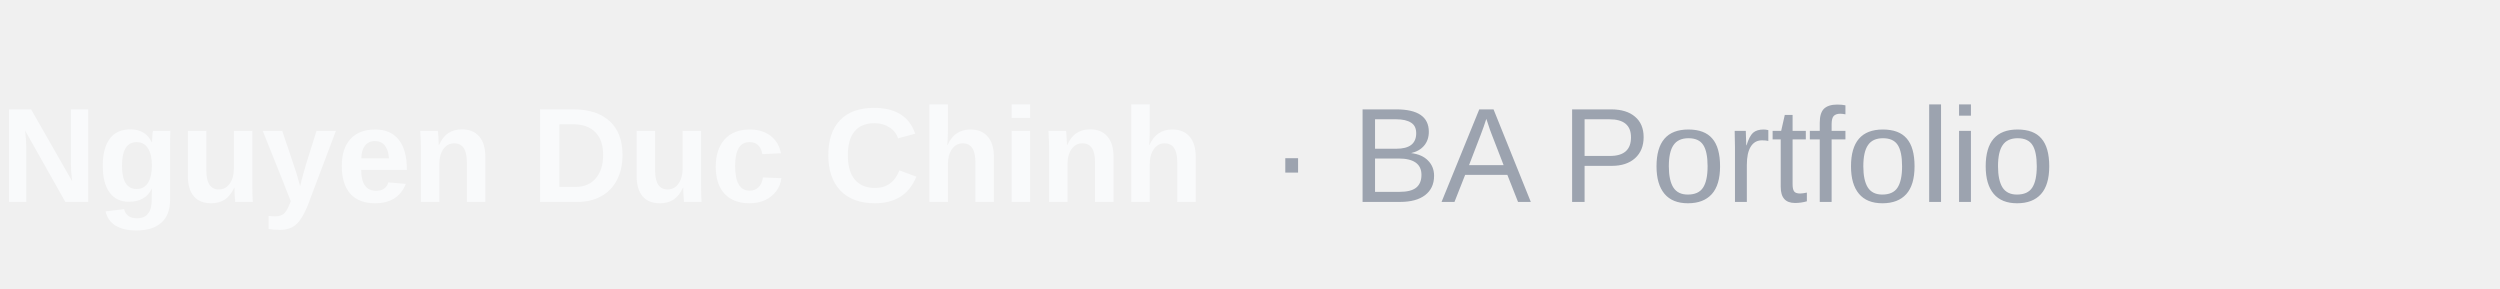
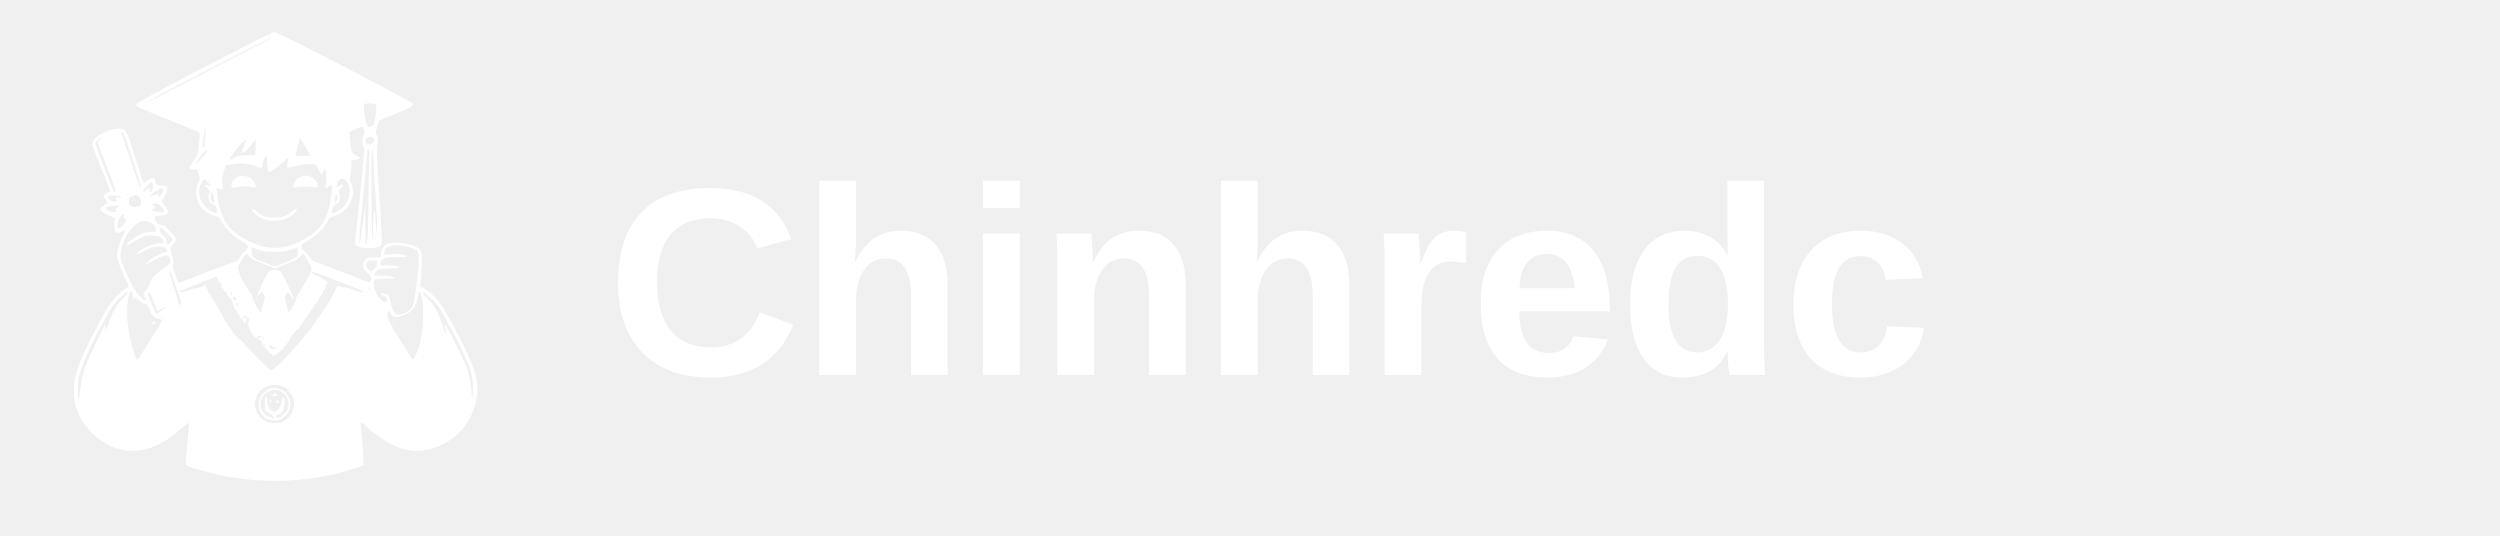
- <svg xmlns="http://www.w3.org/2000/svg" viewBox="0 0 260 30" width="260" height="30">
-   <text x="0" y="21" font-family="Arial, sans-serif" font-size="14" font-weight="700" fill="#F9FAFB">Nguyen Duc Chinh</text>
-   <text x="132" y="21" font-family="Arial, sans-serif" font-size="14" fill="#9CA3AF"> · BA Portfolio</text>
+ <svg xmlns="http://www.w3.org/2000/svg" width="140" height="30" viewBox="0 0 140 30">
+   <g transform="scale(0.04167)">
+     <g transform="translate(0,720) scale(0.1,-0.1)" fill="#FFFFFF" stroke="none">
+       <path d="M3475 6672 c-104 -54 -343 -176 -530 -271 -187 -96 -344 -177 -350 -181 -5 -4 -91 -49 -190 -100 -99 -51 -184 -96 -190 -100 -5 -4 -50 -29 -100 -55 -224 -119 -286 -157 -283 -173 6 -30 38 -44 637 -283 101 -40 192 -80 202 -89 17 -14 17 -22 4 -145 -16 -150 -26 -178 -91 -264 -46 -61 -47 -64 -28 -78 11 -8 36 -13 58 -11 l39 3 12 -50 c6 -28 14 -56 18 -62 4 -6 -5 -37 -20 -69 -48 -106 -32 -233 43 -331 36 -48 119 -100 184 -116 52 -13 57 -17 85 -69 60 -111 166 -213 283 -272 81 -41 93 -87 36 -131 -20 -15 -51 -52 -70 -81 -19 -30 -39 -54 -45 -54 -15 0 -408 -148 -603 -226 -88 -36 -166 -63 -174 -62 -8 2 -28 46 -47 105 -28 83 -33 112 -28 156 4 41 0 68 -16 111 -29 79 -27 101 14 140 52 50 49 87 -12 147 -27 25 -60 60 -74 77 -14 17 -38 33 -52 36 -15 3 -38 8 -53 11 -18 4 -30 18 -43 48 -10 23 -16 47 -14 53 2 7 37 14 79 16 88 6 110 20 99 66 -3 17 -25 52 -47 77 -34 39 -40 50 -30 64 48 68 66 108 66 150 l1 46 -69 1 c-70 2 -86 10 -86 47 0 30 -19 57 -40 57 -10 0 -39 -16 -65 -35 -25 -20 -50 -33 -55 -30 -5 3 -16 31 -25 63 -9 31 -57 183 -106 337 -104 322 -106 325 -197 325 -167 0 -362 -113 -362 -209 0 -13 31 -100 69 -194 140 -346 171 -426 171 -436 0 -6 -12 -14 -27 -17 -58 -14 -68 -45 -33 -102 11 -18 20 -34 20 -37 0 -2 -20 -18 -45 -35 -27 -18 -45 -39 -45 -50 0 -27 60 -69 133 -95 50 -17 61 -25 59 -41 -9 -55 -5 -153 7 -168 18 -21 33 -20 88 5 25 11 47 19 49 16 2 -2 -15 -42 -39 -88 -51 -101 -82 -218 -71 -275 10 -59 51 -168 105 -281 27 -56 49 -106 49 -110 0 -4 -19 -20 -43 -35 -103 -66 -202 -180 -284 -328 -215 -386 -321 -614 -380 -812 -24 -82 -28 -109 -27 -233 0 -148 6 -178 59 -304 75 -180 251 -356 437 -439 119 -54 277 -74 404 -51 187 33 336 112 535 285 53 46 100 84 104 84 8 0 1 -107 -25 -370 -17 -165 -17 -186 -4 -201 8 -9 25 -19 37 -22 12 -3 67 -18 122 -35 577 -175 1168 -201 1770 -77 105 22 208 50 335 92 l115 38 -2 90 c-1 85 -15 255 -33 410 -4 39 -4 74 1 79 4 5 46 -27 96 -74 140 -131 332 -248 468 -284 356 -96 756 103 920 457 101 219 105 428 13 672 -65 171 -305 637 -414 802 -61 91 -150 177 -232 224 l-55 31 7 51 c3 29 9 126 13 217 8 209 1 229 -91 270 -112 51 -307 66 -381 30 -35 -18 -75 -90 -75 -137 0 -42 -12 -48 -88 -44 -76 4 -118 -12 -137 -50 -31 -58 -12 -116 55 -169 43 -34 52 -70 27 -103 -11 -16 -33 -9 -272 86 -143 57 -316 123 -384 147 -118 42 -126 46 -155 89 -35 51 -72 91 -101 107 -16 9 -17 16 -9 44 5 18 18 38 29 44 161 90 255 176 313 284 29 55 38 63 75 73 213 57 329 278 242 461 -16 33 -17 42 -3 114 8 44 13 103 11 132 l-5 52 44 0 c24 0 53 6 63 14 19 14 18 15 -14 33 -88 48 -96 66 -107 229 l-7 100 67 32 c107 51 112 51 127 2 11 -36 10 -45 -4 -70 -22 -36 -23 -146 -3 -169 12 -13 13 -33 6 -101 -5 -47 -14 -143 -20 -215 -15 -169 -67 -676 -80 -785 -25 -204 -25 -206 1 -223 40 -27 161 -41 236 -27 100 17 103 21 103 115 0 72 -10 256 -40 710 -27 419 -28 466 -15 594 6 54 4 67 -13 90 -12 17 -17 33 -12 42 4 8 13 45 21 82 7 37 18 71 23 76 6 4 88 38 181 76 315 126 324 135 195 201 -30 15 -89 46 -130 69 -41 23 -129 70 -195 105 -66 34 -125 66 -131 71 -6 4 -107 57 -225 117 -118 60 -275 141 -349 179 -361 189 -734 373 -753 373 -12 -1 -107 -45 -212 -98z m161 9 c-3 -5 -88 -51 -188 -101 -101 -51 -244 -124 -318 -163 -74 -38 -220 -113 -325 -167 -104 -54 -206 -106 -225 -117 -36 -20 -186 -99 -422 -222 -76 -39 -143 -71 -150 -71 -18 0 119 76 552 303 268 140 1068 547 1077 547 2 0 2 -4 -1 -9z m197 -38 c-7 -2 -19 -2 -25 0 -7 3 -2 5 12 5 14 0 19 -2 13 -5z m34 -19 c-3 -3 -12 -4 -19 -1 -8 3 -5 6 6 6 11 1 17 -2 13 -5z m1110 -596 c-3 -7 -5 -2 -5 12 0 14 2 19 5 13 2 -7 2 -19 0 -25z m74 -234 c24 -29 -20 -296 -48 -287 -6 2 -14 -1 -18 -6 -11 -19 -41 -12 -53 12 -12 26 -17 50 -36 177 -10 67 -12 98 -4 107 16 20 142 17 159 -3z m-2293 -430 c-4 -101 -8 -128 -22 -142 -17 -16 -17 -13 -11 53 4 39 11 88 16 110 5 22 9 55 9 73 0 17 3 32 6 32 4 0 5 -57 2 -126z m-1102 48 c14 -9 234 -675 234 -707 0 -54 -32 26 -133 333 -63 191 -118 355 -122 365 -7 18 2 22 21 9z m3364 -73 c25 -46 -4 -79 -71 -79 -32 0 -45 34 -29 74 8 22 16 26 49 26 31 0 43 -5 51 -21z m-3660 -2 c-9 -7 -23 -22 -32 -35 -15 -22 -14 -29 24 -125 22 -56 53 -136 68 -177 16 -41 53 -140 84 -220 33 -88 51 -149 45 -154 -5 -5 -11 -7 -15 -4 -10 11 -254 636 -254 653 0 8 19 28 42 45 39 29 70 43 38 17z m2754 -126 c31 -51 56 -97 56 -100 0 -4 -45 -7 -101 -6 -95 0 -100 1 -95 20 4 19 45 173 53 204 5 18 10 10 87 -118z m-839 19 c-19 -46 -33 -85 -31 -88 8 -7 62 27 92 60 17 18 46 54 64 81 18 26 35 47 36 47 1 0 1 -51 0 -112 -3 -104 -5 -113 -22 -109 -11 2 -57 4 -104 5 -76 1 -92 -3 -152 -31 -38 -18 -68 -28 -68 -23 0 35 207 288 217 264 2 -6 -12 -48 -32 -94z m1689 -115 c-4 -27 -9 -243 -10 -480 -4 -502 -13 -706 -31 -713 -10 -3 -13 56 -15 270 -1 150 -3 255 -5 233 -1 -22 -7 -71 -12 -110 -6 -38 -18 -135 -27 -215 -9 -80 -21 -149 -26 -155 -14 -15 -9 100 12 311 24 234 38 365 50 489 5 50 14 151 20 225 5 74 13 157 16 184 6 46 7 49 21 30 11 -14 13 -32 7 -69z m-2196 33 c-26 -47 -123 -156 -132 -148 -3 3 15 35 40 70 77 111 139 163 92 78z m2254 -150 c4 -95 12 -240 18 -323 25 -377 29 -456 28 -550 l-1 -100 -7 70 c-4 39 -11 122 -15 185 -12 160 -24 104 -33 -155 -6 -190 -7 -195 -13 -100 -3 55 -7 340 -7 634 -1 403 1 532 10 523 7 -7 14 -78 20 -184z m-1430 7 c2 -57 8 -109 14 -115 15 -15 111 50 199 133 38 36 71 64 73 62 3 -2 -1 -24 -7 -49 -6 -25 -11 -57 -11 -71 0 -22 3 -26 18 -20 95 40 332 64 365 37 8 -7 25 -37 38 -67 27 -62 49 -68 64 -17 16 55 26 41 41 -62 4 -30 2 -69 -6 -102 -7 -30 -10 -57 -7 -61 4 -3 25 6 47 21 l40 26 0 -54 c0 -88 -37 -280 -71 -365 -58 -148 -164 -249 -364 -347 -130 -64 -209 -84 -328 -84 -123 0 -214 23 -342 85 -287 141 -387 285 -436 628 -7 48 -10 90 -7 93 4 3 21 -2 38 -11 42 -22 51 -10 39 45 -12 53 1 142 33 225 17 44 24 54 39 50 10 -3 43 1 73 8 89 24 255 4 339 -40 40 -20 57 -11 57 34 0 37 35 123 50 123 4 0 9 -47 12 -105z m1058 -235 c83 -89 58 -266 -50 -364 -43 -39 -118 -78 -132 -70 -26 16 10 104 50 122 49 21 65 81 40 149 -12 33 -11 35 26 67 47 39 34 59 -19 30 -19 -10 -37 -16 -39 -13 -11 11 16 79 37 94 32 22 56 18 87 -15z m-1850 -26 c45 -49 48 -66 6 -39 -15 10 -33 14 -43 10 -16 -6 -13 -11 20 -39 36 -33 47 -59 27 -71 -5 -3 -10 -26 -10 -50 0 -48 37 -105 68 -105 21 0 39 -27 47 -74 7 -32 5 -36 -14 -36 -53 0 -159 85 -195 156 -28 57 -37 119 -25 176 11 50 50 118 68 118 5 0 27 -21 51 -46z m-745 -26 c7 -43 -7 -92 -28 -96 -13 -3 -17 4 -17 28 l0 32 -39 -31 c-46 -37 -51 -38 -44 -10 7 25 90 109 108 109 8 0 17 -14 20 -32z m140 -58 c3 -5 -4 -29 -15 -54 -24 -49 -50 -68 -50 -36 0 24 -11 25 -69 4 -24 -8 -45 -13 -48 -11 -5 6 93 78 127 94 31 15 47 16 55 3z m681 -127 c7 -61 -1 -78 -22 -48 -21 29 -27 60 -19 102 6 35 8 36 20 19 8 -10 17 -43 21 -73z m-1251 20 c18 -13 15 -14 -27 -8 -51 8 -57 1 -38 -36 10 -17 7 -19 -23 -19 -24 0 -41 8 -62 30 -31 32 -27 45 15 53 39 6 113 -5 135 -20z m240 5 c35 -31 43 -86 17 -117 -15 -19 -28 -24 -65 -24 -65 0 -89 23 -85 82 3 41 7 48 38 63 46 23 64 23 95 -4z m2670 3 c3 -11 -2 -37 -12 -58 l-17 -38 -4 44 c-4 47 2 71 17 71 5 0 12 -9 16 -19z m-2387 -118 c13 -8 32 -28 42 -46 18 -29 18 -32 3 -41 -9 -4 -43 -6 -76 -2 -67 7 -92 26 -52 39 32 11 31 21 0 46 l-26 20 23 4 c29 5 57 -1 86 -20z m-570 -26 c-34 -28 -36 -47 -5 -48 17 -1 15 -3 -11 -12 -27 -8 -45 -7 -88 8 -55 19 -68 37 -36 51 18 8 99 20 142 22 l25 1 -27 -22z m88 -122 c-5 -18 -1 -27 13 -35 17 -9 18 -14 9 -41 -11 -32 -84 -93 -99 -83 -17 10 -9 88 11 122 28 46 43 61 59 62 9 0 11 -7 7 -25z m345 -79 c48 -20 81 -58 82 -97 l2 -33 -73 -3 c-59 -1 -85 -8 -145 -37 -73 -35 -188 -128 -175 -141 4 -4 29 7 55 24 26 18 81 48 121 68 63 32 82 36 150 37 87 1 133 -14 157 -51 25 -38 14 -49 -61 -57 -75 -8 -142 -33 -224 -84 -52 -33 -73 -52 -65 -60 2 -2 51 20 109 49 100 50 109 52 186 53 74 1 83 -1 101 -23 22 -27 24 -40 7 -45 -84 -22 -197 -81 -252 -133 -50 -46 -13 -36 100 27 120 67 162 75 188 38 9 -12 16 -37 16 -54 0 -35 1 -34 -123 -125 -102 -75 -134 -111 -153 -174 -10 -31 -33 -74 -52 -96 l-34 -40 16 -42 c20 -54 20 -56 -4 -50 -44 12 -124 117 -192 255 -88 177 -129 288 -129 352 -1 64 41 196 82 261 107 169 204 225 310 181z m196 -108 c15 -18 47 -51 71 -73 23 -22 42 -46 42 -52 0 -20 -41 -63 -61 -63 -14 0 -19 7 -19 25 0 37 -25 80 -60 105 -23 17 -30 29 -30 56 0 44 19 44 57 2z m3222 -213 c56 -7 149 -40 172 -61 10 -9 21 -35 24 -59 15 -99 -40 -586 -77 -685 -32 -85 -194 -154 -240 -102 -24 26 -47 87 -59 158 -14 78 -31 100 -86 109 -35 6 -43 4 -43 -9 0 -9 12 -18 28 -22 40 -10 52 -23 52 -55 0 -22 -5 -29 -19 -29 -63 0 -149 124 -158 230 -7 79 4 85 159 85 72 0 118 4 118 10 1 15 -54 25 -163 29 -54 2 -100 6 -103 9 -3 2 1 16 7 30 19 42 80 59 214 61 69 0 115 5 115 11 -1 17 -51 25 -157 27 -98 1 -103 2 -103 22 0 12 7 31 15 43 26 36 79 48 222 48 105 0 130 2 120 12 -22 22 -157 37 -228 26 -36 -6 -68 -7 -73 -2 -15 14 12 87 37 101 24 13 116 26 157 22 14 -2 45 -6 69 -9z m-1922 -62 c41 -12 96 -17 188 -17 118 0 138 3 218 30 l87 30 0 -55 c0 -31 -4 -61 -8 -67 -8 -13 -117 -74 -132 -74 -6 0 -29 -9 -53 -19 -98 -45 -112 -47 -164 -24 -26 12 -75 31 -108 43 -86 32 -125 52 -141 75 -14 19 -20 106 -8 117 3 3 18 -1 34 -8 16 -8 55 -22 87 -31z m-169 -68 c12 -27 128 -87 251 -129 40 -14 80 -31 87 -37 11 -9 31 -4 86 19 40 17 109 45 153 62 59 23 90 42 118 72 22 24 41 38 46 32 26 -28 93 -143 102 -176 9 -37 7 -46 -36 -131 -26 -51 -73 -132 -106 -180 -32 -49 -59 -97 -59 -108 0 -39 -89 -193 -104 -178 -3 3 -16 49 -28 103 -22 96 -22 98 -3 133 l19 35 21 -25 c11 -13 28 -39 37 -56 10 -18 22 -29 28 -26 6 4 3 16 -9 31 -11 14 -27 49 -37 77 -24 72 -104 234 -131 263 -18 20 -32 24 -82 24 -55 0 -61 -3 -87 -32 -41 -49 -144 -278 -144 -322 0 -6 11 6 25 27 14 20 27 37 30 37 2 0 13 -15 24 -34 l21 -34 -27 -107 -28 -107 -22 28 c-33 42 -97 170 -90 182 4 5 -8 29 -27 53 -79 104 -166 280 -166 335 0 41 91 194 115 194 7 0 17 -11 23 -25z m1726 -108 c-1 -29 -10 -47 -35 -73 -40 -41 -51 -42 -78 -7 -31 38 -36 69 -17 99 16 23 22 25 74 22 l57 -3 -1 -38z m-1914 -37 c0 -13 -35 -35 -90 -56 -25 -10 -52 -26 -61 -36 -9 -10 -24 -18 -33 -18 -9 0 -16 -4 -16 -10 0 -5 -6 -10 -14 -10 -8 0 -17 -4 -20 -8 -8 -13 41 -97 54 -94 7 1 9 -5 5 -18 -4 -13 2 -28 19 -47 14 -15 26 -34 26 -41 0 -9 6 -12 15 -8 11 4 15 -2 15 -25 0 -17 4 -28 8 -25 5 3 15 -7 23 -22 8 -15 22 -33 32 -40 9 -7 15 -18 12 -23 -4 -5 -3 -15 2 -21 4 -7 8 -19 9 -26 2 -8 8 -21 16 -30 7 -10 19 -28 26 -41 8 -13 23 -40 34 -60 11 -20 24 -38 28 -41 4 -3 17 -20 28 -39 l20 -33 13 23 c7 13 14 30 15 37 3 18 -30 34 -43 21 -8 -8 -13 -7 -17 0 -4 6 0 11 8 11 9 0 16 5 16 10 0 6 6 10 13 10 19 0 69 -58 57 -65 -15 -9 -12 -27 3 -19 9 5 9 3 -1 -7 -11 -12 -14 -12 -23 1 -7 11 -8 6 -3 -15 4 -16 10 -34 14 -40 4 -5 11 -24 14 -42 7 -29 80 -123 97 -123 4 0 9 9 12 20 4 14 12 19 31 18 32 -3 33 -6 2 -18 -25 -9 -30 -44 -8 -46 7 -1 17 -2 22 -3 6 0 10 -12 10 -26 0 -27 15 -47 98 -131 57 -57 72 -59 104 -16 7 9 26 24 42 32 16 8 34 24 40 35 6 11 18 27 26 35 18 17 45 58 75 112 22 41 81 108 94 108 9 0 81 102 81 116 0 5 15 26 34 46 18 20 42 55 52 77 11 22 27 43 37 46 9 4 17 15 17 25 0 10 12 28 26 39 15 12 23 21 19 21 -4 0 -1 7 6 16 7 9 14 22 15 28 1 7 13 25 28 41 14 15 26 36 26 47 0 10 9 28 21 43 11 15 18 33 15 41 -3 10 1 15 11 15 9 0 13 3 10 7 -4 3 -2 12 4 19 9 10 4 16 -17 26 -16 7 -36 20 -44 28 -8 9 -40 26 -70 39 -61 26 -80 38 -80 53 0 13 1 12 195 -60 255 -95 495 -193 495 -202 0 -20 -20 -16 -119 21 -58 22 -112 37 -122 34 -10 -3 -34 1 -54 9 -21 9 -41 14 -45 11 -9 -6 -24 -32 -72 -130 -17 -33 -41 -74 -54 -92 -13 -17 -24 -36 -24 -42 0 -6 -3 -11 -8 -11 -4 0 -14 -15 -21 -32 -8 -18 -27 -46 -43 -63 -15 -16 -31 -38 -34 -47 -3 -10 -10 -18 -15 -18 -5 0 -9 -5 -9 -11 0 -11 -46 -80 -84 -126 -33 -40 -82 -102 -108 -134 -15 -19 -42 -51 -60 -70 -18 -19 -67 -73 -108 -119 -126 -140 -216 -225 -248 -235 -21 -6 -46 17 -208 181 -101 103 -186 196 -190 206 -3 10 -12 18 -19 18 -8 0 -24 14 -37 30 -12 17 -28 30 -36 30 -8 0 -12 6 -8 15 3 9 0 15 -10 15 -8 0 -13 4 -10 8 2 4 -15 30 -39 57 -25 28 -45 57 -45 66 0 9 -7 19 -15 23 -8 3 -14 9 -13 13 2 11 -35 87 -44 91 -5 2 -8 10 -8 18 0 8 -4 14 -9 14 -5 0 -13 10 -17 23 -4 12 -24 48 -45 79 -22 31 -44 69 -49 83 -5 14 -17 28 -25 31 -8 4 -15 12 -15 20 0 8 -4 22 -9 32 -5 9 -15 32 -21 50 -12 31 -44 45 -52 22 -2 -6 -27 -13 -57 -15 -48 -3 -134 -30 -183 -56 -23 -12 -68 -12 -68 0 0 5 6 11 13 14 6 3 96 39 198 80 102 42 230 91 285 110 54 19 115 42 134 51 41 18 60 20 60 6z m-803 -220 c77 -218 96 -281 85 -292 -13 -13 -32 -2 -32 20 0 9 -30 105 -66 214 -40 121 -63 205 -59 216 8 20 6 24 72 -158z m713 -40 c0 -5 -2 -10 -4 -10 -3 0 -8 5 -11 10 -3 6 -1 10 4 10 6 0 11 -4 11 -10z m1910 -29 c0 -5 3 -18 6 -28 5 -16 4 -16 -10 1 -18 23 -20 36 -6 36 6 0 10 -4 10 -9z m697 -117 c27 -91 24 -392 -5 -534 -12 -58 -25 -118 -30 -135 -14 -44 -62 -158 -74 -173 -13 -15 -30 9 -128 177 -38 64 -79 130 -93 146 -32 39 -90 145 -117 214 -18 46 -19 59 -9 83 15 37 22 35 42 -7 23 -48 53 -58 119 -38 168 49 223 116 253 307 8 49 20 38 42 -40z m-3947 55 c0 -6 -30 -41 -66 -77 -96 -98 -131 -161 -205 -367 -28 -78 -28 -79 -29 -37 0 23 -3 42 -8 42 -11 0 -203 -399 -255 -530 -44 -112 -68 -216 -81 -353 -10 -107 -15 -126 -22 -102 -15 51 -10 224 10 300 43 166 154 415 327 735 104 193 157 266 253 347 62 54 76 61 76 42z m62 -40 c3 -27 11 -56 17 -62 10 -9 11 -6 6 16 -4 15 -4 27 0 27 4 0 27 -18 52 -40 25 -22 64 -45 85 -52 33 -10 44 -20 64 -61 14 -27 23 -54 21 -60 -6 -19 68 -76 109 -83 21 -3 41 -8 43 -10 8 -7 -94 -183 -118 -204 -3 -3 -15 -21 -25 -40 -33 -60 -178 -290 -186 -295 -20 -12 -76 153 -110 325 -44 223 -42 440 5 578 2 6 11 12 18 12 10 0 16 -16 19 -51z m282 -83 c25 -65 47 -120 50 -123 3 -3 11 -1 18 5 23 18 88 52 101 52 6 0 -13 -17 -43 -37 -30 -20 -61 -44 -68 -52 -11 -14 -14 -13 -30 8 -9 13 -38 76 -64 139 -36 88 -44 119 -36 129 17 21 25 7 72 -121z m1056 117 c0 -10 -4 -25 -10 -33 -6 -10 -9 -5 -8 18 1 33 18 47 18 15z m2638 -42 c96 -80 144 -144 240 -321 180 -334 214 -403 287 -580 56 -136 75 -221 74 -328 -1 -79 -15 -177 -18 -127 -11 183 -28 280 -72 404 -32 89 -271 565 -287 569 -9 3 -10 -2 -3 -20 10 -28 25 -135 18 -128 -3 3 -26 66 -50 140 -61 187 -94 247 -188 344 -43 46 -79 86 -79 90 0 15 23 3 78 -43z m-2918 3 c0 -12 -2 -12 -14 -2 -8 7 -12 16 -9 21 7 11 23 -2 23 -19z m333 -56 c-5 -10 -43 3 -43 16 0 7 5 17 12 24 9 9 14 6 23 -11 7 -12 10 -25 8 -29z m-274 -32 c9 -10 8 -15 -4 -20 -10 -4 -15 1 -15 14 0 24 4 25 19 6z m305 -21 c-4 -8 -12 -15 -20 -15 -20 0 -17 18 4 23 9 3 18 5 19 6 1 0 0 -6 -3 -14z m349 -469 c4 -10 1 -13 -9 -9 -7 3 -14 9 -14 14 0 14 17 10 23 -5z m14 -83 c0 -10 -4 -10 -16 -1 -9 7 -18 13 -20 15 -2 1 5 1 16 0 11 0 20 -7 20 -14z m112 -30 c7 -3 23 0 35 7 19 12 19 11 -2 -13 -24 -25 -30 -27 -69 -13 -16 5 -23 15 -23 33 0 25 1 25 23 9 12 -9 28 -19 36 -23z m127 -531 c49 -25 108 -88 129 -138 46 -111 -9 -260 -118 -320 -45 -25 -63 -29 -132 -29 -70 0 -86 4 -128 28 -85 50 -148 171 -132 255 26 146 138 237 280 228 34 -2 78 -12 101 -24z" />
+       <path d="M3215 4833 c-33 -9 -74 -43 -90 -73 -16 -31 -20 -76 -7 -84 4 -2 39 2 77 10 66 14 111 14 208 -2 31 -5 37 -3 37 11 0 30 -43 95 -76 116 -33 20 -113 32 -149 22z" />
+       <path d="M4032 4819 c-48 -24 -79 -62 -89 -110 l-6 -32 44 8 c59 11 161 11 232 1 l57 -9 0 28 c0 66 -83 135 -161 135 -19 0 -53 -10 -77 -21z" />
+       <path d="M3390 4375 c0 -20 56 -73 105 -98 123 -62 260 -61 390 4 45 23 105 79 105 99 0 21 -38 9 -66 -21 -16 -18 -54 -43 -84 -57 -48 -23 -69 -26 -155 -26 -85 0 -107 3 -149 24 -27 13 -64 39 -82 57 -35 35 -64 43 -64 18z" />
+       <path d="M3435 3190 c-3 -5 -2 -10 4 -10 5 0 13 5 16 10 3 6 2 10 -4 10 -5 0 -13 -4 -16 -10z" />
+       <path d="M5295 2830 c4 -6 11 -8 16 -5 14 9 11 15 -7 15 -8 0 -12 -5 -9 -10z" />
+       <path d="M2052 2869 c-6 -10 -8 -21 -3 -24 14 -8 41 5 41 20 0 21 -26 24 -38 4z" />
+       <path d="M3636 1980 c-48 -15 -106 -62 -132 -106 -37 -63 -36 -156 0 -219 39 -65 93 -98 171 -103 68 -5 108 10 158 57 87 80 91 215 10 312 -41 48 -146 79 -207 59z m127 -34 c93 -41 141 -150 106 -243 -11 -32 -94 -113 -114 -113 -7 0 -21 -3 -30 -6 -13 -5 -16 -2 -13 17 2 17 12 27 33 33 47 14 67 49 76 135 6 65 5 78 -9 89 -15 12 -18 7 -24 -43 -17 -128 -91 -183 -158 -117 -29 30 -47 98 -38 146 4 21 2 23 -16 16 -14 -5 -20 -15 -18 -31 1 -13 3 -53 5 -89 l2 -64 55 -31 c37 -21 56 -38 58 -53 4 -26 -10 -29 -28 -7 -7 9 -20 13 -27 10 -9 -3 -35 15 -64 43 -46 43 -50 52 -56 103 -7 70 8 116 50 157 64 61 139 79 210 48z" />
+       <path d="M3680 1910 c0 -5 -15 -14 -32 -19 -28 -8 -21 -9 42 -9 41 1 65 3 53 5 -12 2 -27 11 -33 19 -14 16 -30 19 -30 4z" />
+       <path d="M3622 1808 c3 -7 13 -15 24 -17 16 -3 17 -1 5 13 -16 19 -34 21 -29 4z" />
+       <path d="M3714 1809 c-8 -14 11 -33 25 -25 16 10 13 36 -3 36 -8 0 -18 -5 -22 -11z" />
+     </g>
+   </g>
+   <text x="34" y="21" font-family="Arial, sans-serif" font-size="15" font-weight="700" fill="#FFFFFF">Chinhredc</text>
</svg>
